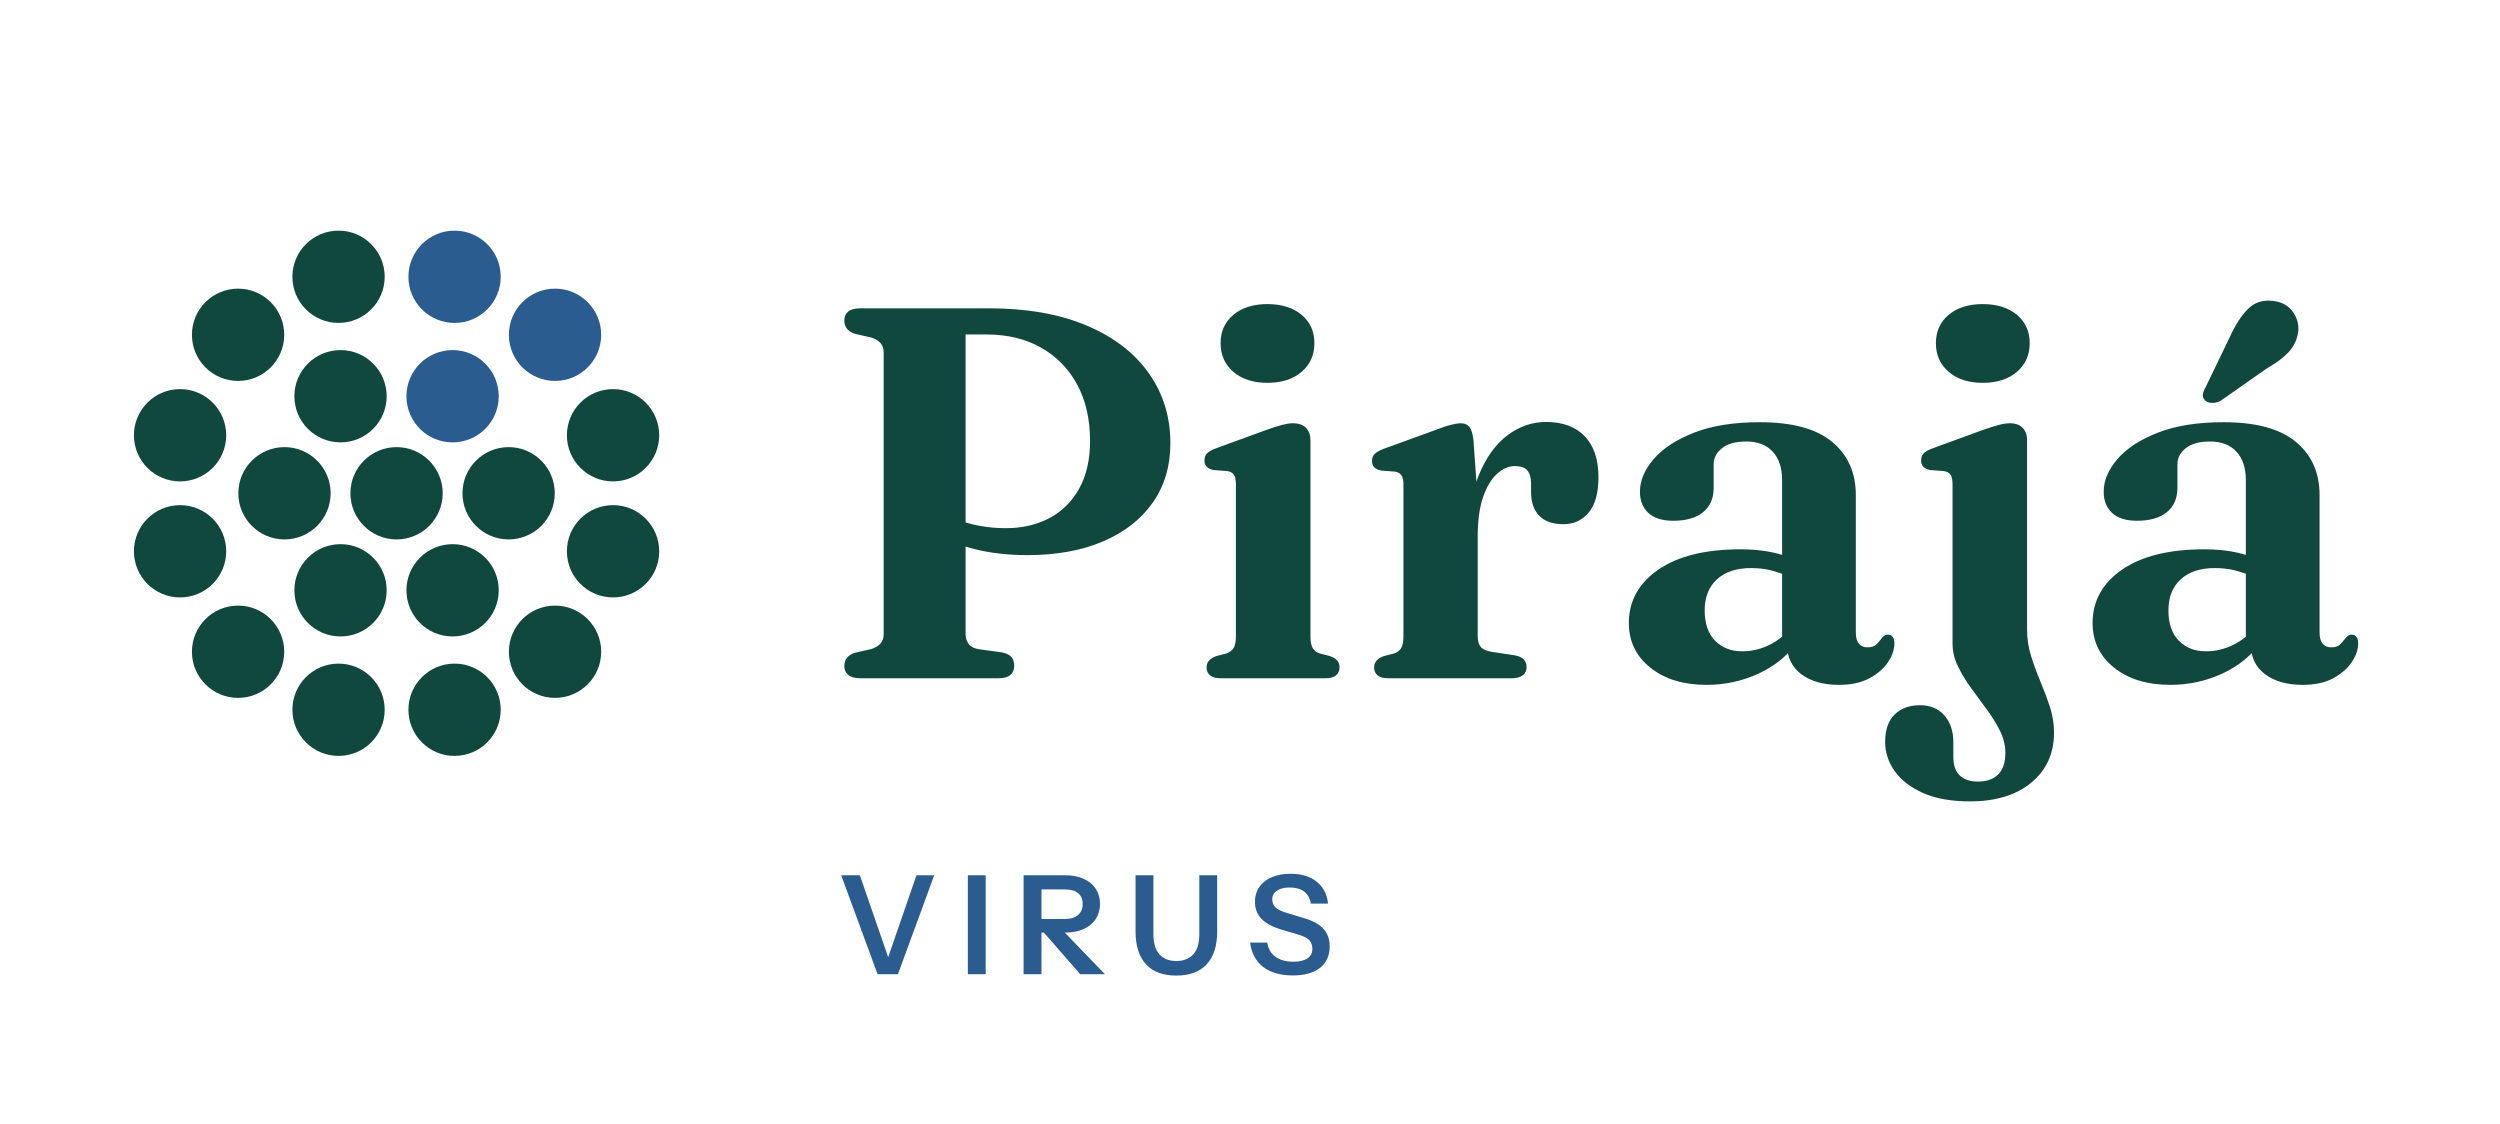
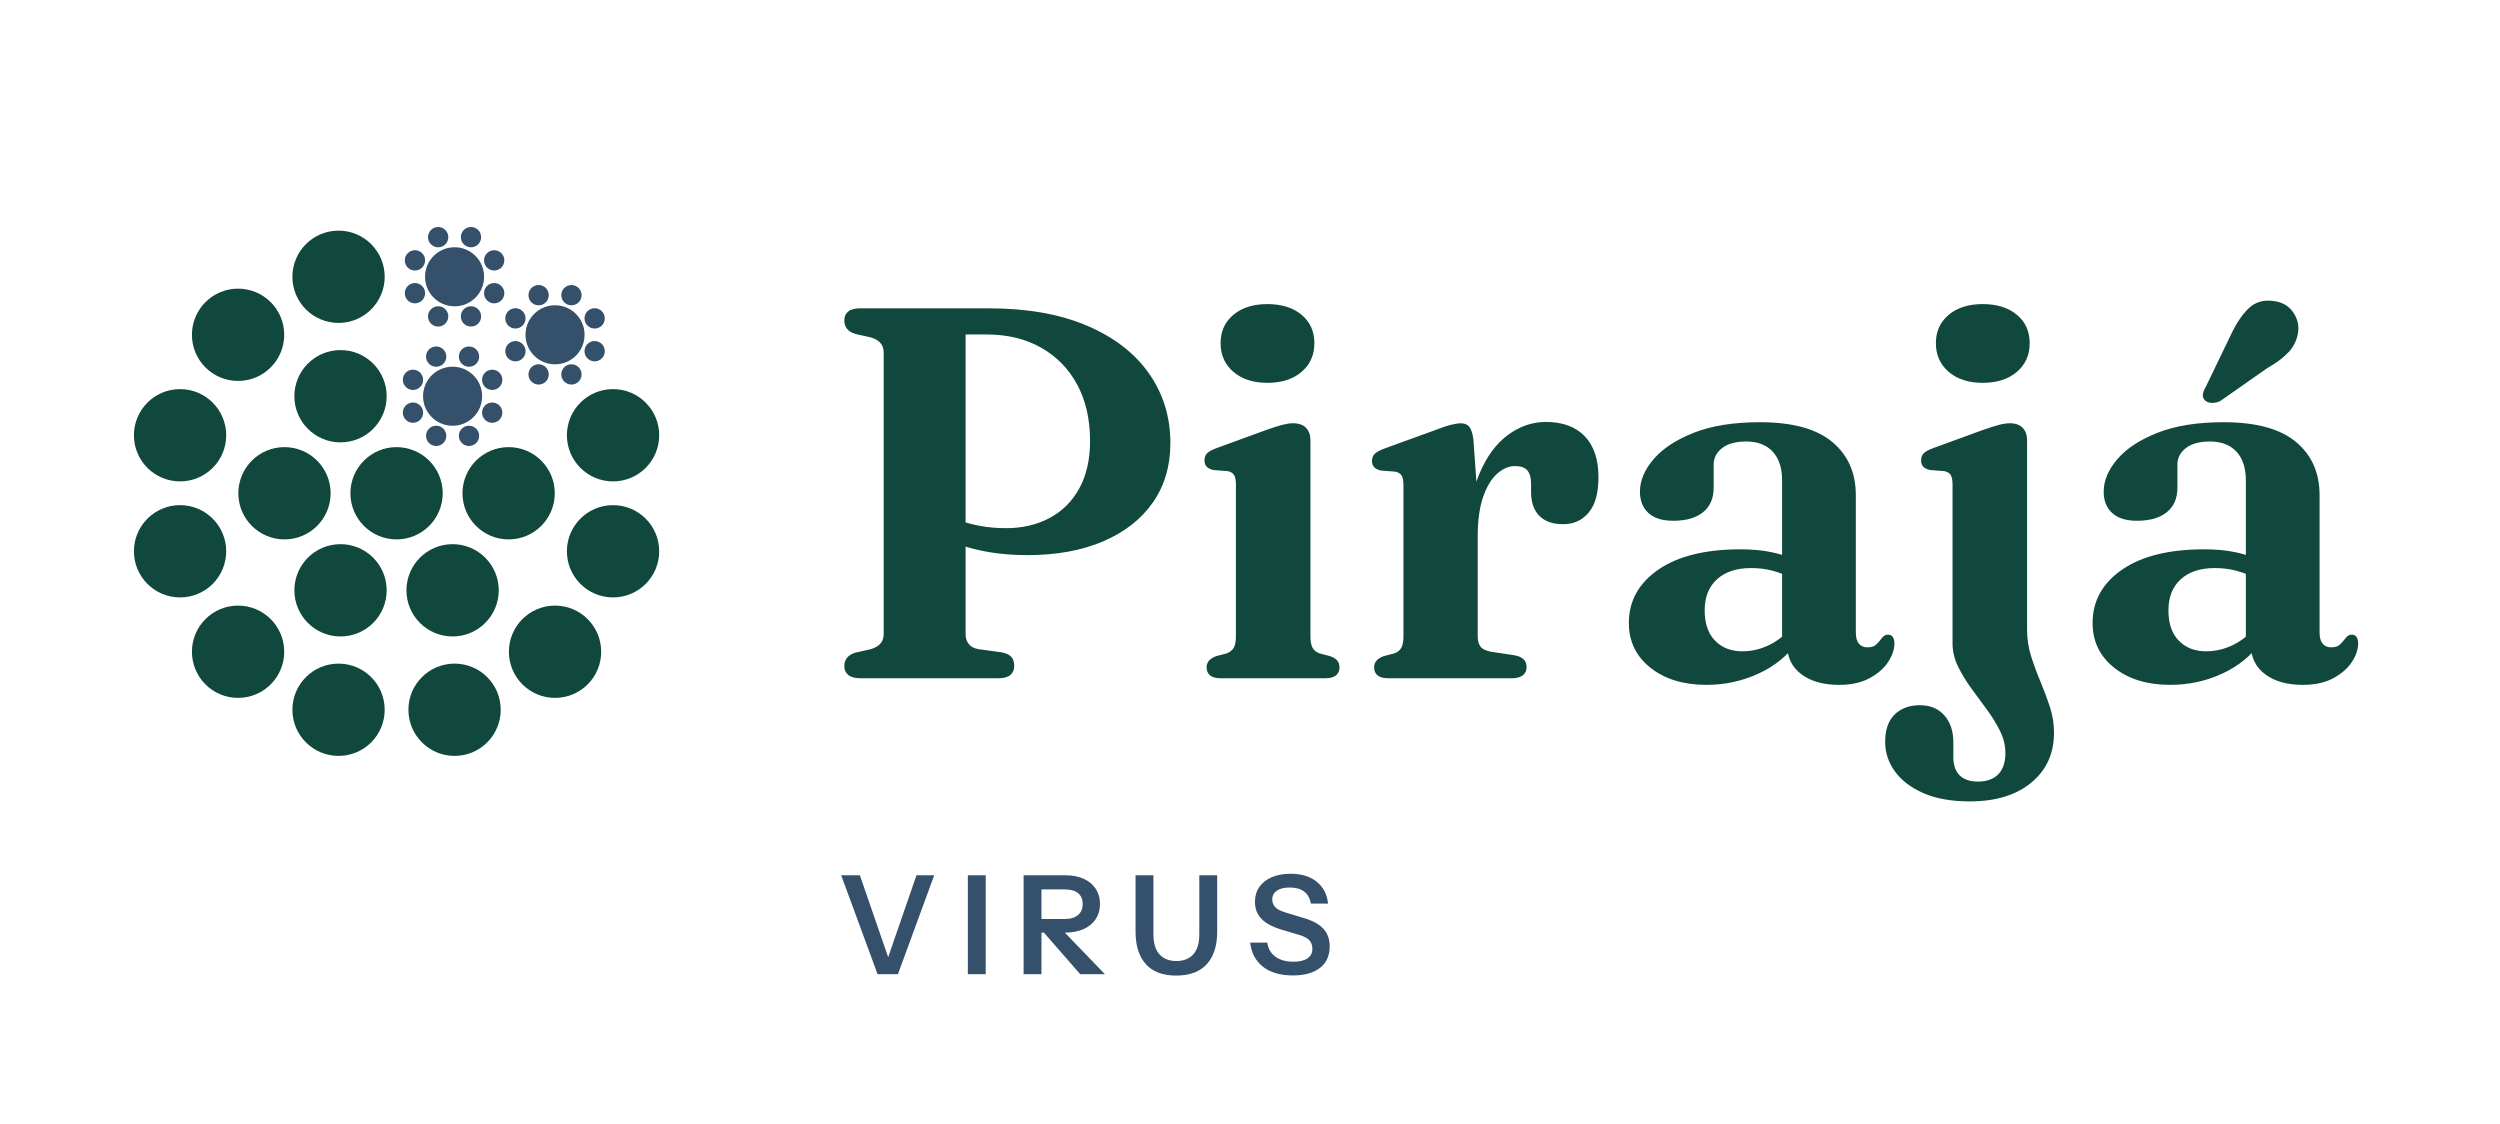
<svg xmlns="http://www.w3.org/2000/svg" viewBox="-25.34 -128.34 473.05 212.68">
  <g transform="translate(0.00 -84.70) scale(1.2474)">
    <circle cx="39.84" cy="39.84" r="7.00" fill="#11483D" />
-     <circle cx="48.34" cy="25.12" r="7.00" fill="#2B5C8F" />
+     <circle cx="48.34" cy="25.12" r="4.48" fill="#35506A" />
+     <circle cx="54.35" cy="27.61" r="1.54" fill="#35506A" />
+     <circle cx="50.83" cy="31.13" r="1.54" fill="#35506A" />
+     <circle cx="45.85" cy="31.13" r="1.54" fill="#35506A" />
+     <circle cx="42.33" cy="27.61" r="1.54" fill="#35506A" />
+     <circle cx="42.33" cy="22.63" r="1.54" fill="#35506A" />
+     <circle cx="45.85" cy="19.11" r="1.54" fill="#35506A" />
+     <circle cx="50.83" cy="19.11" r="1.54" fill="#35506A" />
+     <circle cx="54.35" cy="22.63" r="1.54" fill="#35506A" />
    <circle cx="56.84" cy="39.84" r="7.00" fill="#11483D" />
    <circle cx="48.34" cy="54.56" r="7.00" fill="#11483D" />
    <circle cx="31.34" cy="54.56" r="7.00" fill="#11483D" />
    <circle cx="22.84" cy="39.84" r="7.00" fill="#11483D" />
    <circle cx="31.34" cy="25.12" r="7.00" fill="#11483D" />
-     <circle cx="48.64" cy="7.00" r="7.00" fill="#2B5C8F" />
-     <circle cx="63.88" cy="15.80" r="7.00" fill="#2B5C8F" />
+     <circle cx="48.64" cy="7.00" r="4.48" fill="#35506A" />
+     <circle cx="54.65" cy="9.49" r="1.54" fill="#35506A" />
+     <circle cx="51.13" cy="13.01" r="1.54" fill="#35506A" />
+     <circle cx="46.15" cy="13.01" r="1.54" fill="#35506A" />
+     <circle cx="42.63" cy="9.49" r="1.54" fill="#35506A" />
+     <circle cx="42.63" cy="4.51" r="1.54" fill="#35506A" />
+     <circle cx="46.15" cy="0.99" r="1.54" fill="#35506A" />
+     <circle cx="51.13" cy="0.99" r="1.54" fill="#35506A" />
+     <circle cx="54.65" cy="4.51" r="1.54" fill="#35506A" />
+     <circle cx="63.88" cy="15.80" r="4.48" fill="#35506A" />
+     <circle cx="69.89" cy="18.29" r="1.54" fill="#35506A" />
+     <circle cx="66.37" cy="21.81" r="1.54" fill="#35506A" />
+     <circle cx="61.39" cy="21.81" r="1.54" fill="#35506A" />
+     <circle cx="57.87" cy="18.29" r="1.54" fill="#35506A" />
+     <circle cx="57.87" cy="13.31" r="1.54" fill="#35506A" />
+     <circle cx="61.39" cy="9.79" r="1.54" fill="#35506A" />
+     <circle cx="66.37" cy="9.79" r="1.54" fill="#35506A" />
+     <circle cx="69.89" cy="13.31" r="1.54" fill="#35506A" />
    <circle cx="72.68" cy="31.04" r="7.00" fill="#11483D" />
    <circle cx="72.68" cy="48.64" r="7.00" fill="#11483D" />
    <circle cx="63.88" cy="63.88" r="7.00" fill="#11483D" />
    <circle cx="48.64" cy="72.68" r="7.00" fill="#11483D" />
    <circle cx="31.04" cy="72.68" r="7.00" fill="#11483D" />
    <circle cx="15.80" cy="63.88" r="7.00" fill="#11483D" />
    <circle cx="7.00" cy="48.64" r="7.00" fill="#11483D" />
    <circle cx="7.00" cy="31.04" r="7.00" fill="#11483D" />
    <circle cx="15.80" cy="15.80" r="7.00" fill="#11483D" />
    <circle cx="31.04" cy="7.00" r="7.00" fill="#11483D" />
  </g>
  <g transform="translate(129.22 0)">
    <path d="M66.9 -44.5Q66.9 -38.0 63.575 -33.25Q60.25 -28.5 54.175 -25.9Q48.1 -23.3 39.85 -23.3Q34.35 -23.3 29.8 -24.45Q25.25 -25.6 21.85 -27.7L22.55 -32.15Q24.35 -30.9 26.45 -30.075Q28.55 -29.25 30.9 -28.825Q33.25 -28.4 35.8 -28.4Q40.4 -28.4 44.0 -30.3Q47.6 -32.2 49.65 -35.9Q51.7 -39.6 51.7 -44.9Q51.7 -51.05 49.275 -55.55Q46.85 -60.05 42.45 -62.55Q38.05 -65.05 32.1 -65.05H28.15V-8.35Q28.15 -7.25 28.75 -6.475Q29.35 -5.7 30.65 -5.5L35.0 -4.9Q36.25 -4.65 36.8 -4.05Q37.35 -3.45 37.35 -2.3Q37.35 -1.25 36.625 -0.625Q35.9 0.0 34.35 0.0H8.25Q6.7 0.0 5.95 -0.625Q5.2 -1.25 5.2 -2.3Q5.2 -4.2 7.3 -4.85L10.2 -5.5Q11.4 -5.85 12.025 -6.55Q12.65 -7.25 12.65 -8.35V-61.65Q12.65 -62.75 12.025 -63.45Q11.4 -64.15 10.2 -64.5L7.3 -65.15Q5.2 -65.8 5.2 -67.7Q5.2 -68.8 5.95 -69.4Q6.7 -70.0 8.25 -70.0H32.5Q43.4 -70.0 51.1 -66.725Q58.8 -63.45 62.85 -57.675Q66.9 -51.9 66.9 -44.5ZM93.4 -45.1V-8.0Q93.4 -6.45 93.825 -5.725Q94.25 -5.0 95.15 -4.7L97.05 -4.2Q98.0 -3.9 98.45 -3.375Q98.9 -2.85 98.9 -2.05Q98.9 -1.1 98.25 -0.55Q97.6 0.0 96.15 0.0H76.45Q75.05 0.0 74.4 -0.55Q73.75 -1.1 73.75 -2.05Q73.75 -2.8 74.2 -3.325Q74.65 -3.85 75.6 -4.2L77.55 -4.7Q78.45 -5.05 78.875 -5.75Q79.3 -6.45 79.3 -8.0V-36.65Q79.3 -37.95 78.925 -38.5Q78.55 -39.05 77.7 -39.2L75.05 -39.4Q74.15 -39.6 73.75 -40.05Q73.35 -40.5 73.35 -41.2Q73.35 -42.05 73.825 -42.55Q74.3 -43.05 75.65 -43.55L84.95 -46.95Q86.9 -47.65 88.075 -47.95Q89.25 -48.25 90.05 -48.25Q91.75 -48.25 92.575 -47.375Q93.4 -46.5 93.4 -45.1ZM85.25 -55.9Q81.25 -55.9 78.825 -57.975Q76.4 -60.05 76.4 -63.4Q76.4 -66.75 78.825 -68.775Q81.25 -70.8 85.25 -70.8Q89.3 -70.8 91.725 -68.775Q94.15 -66.75 94.15 -63.4Q94.15 -60.05 91.725 -57.975Q89.3 -55.9 85.25 -55.9ZM123.3 -26.5Q123.3 -33.75 125.35 -38.65Q127.4 -43.55 130.75 -46.025Q134.1 -48.5 137.95 -48.5Q142.7 -48.5 145.3 -45.8Q147.9 -43.1 147.9 -38.05Q147.9 -33.55 146.05 -31.35Q144.2 -29.15 141.25 -29.15Q138.25 -29.15 136.7 -30.75Q135.15 -32.35 135.15 -35.2V-37.0Q135.1 -38.6 134.4 -39.375Q133.7 -40.15 132.1 -40.15Q130.35 -40.15 128.725 -38.7Q127.1 -37.25 126.075 -34.3Q125.05 -31.35 125.05 -26.75ZM124.25 -45.05 125.05 -33.7V-8.05Q125.05 -6.6 125.625 -5.925Q126.2 -5.25 127.7 -5.0L132.0 -4.35Q133.15 -4.15 133.725 -3.6Q134.3 -3.05 134.3 -2.1Q134.3 -1.1 133.575 -0.55Q132.85 0.0 131.5 0.0H108.15Q106.75 0.0 106.1 -0.55Q105.45 -1.1 105.45 -2.05Q105.45 -2.8 105.9 -3.325Q106.35 -3.85 107.3 -4.2L109.25 -4.7Q110.15 -5.0 110.575 -5.725Q111.0 -6.45 111.0 -8.0V-36.55Q111.0 -37.85 110.625 -38.4Q110.25 -38.95 109.4 -39.1L106.75 -39.3Q105.85 -39.5 105.45 -39.95Q105.05 -40.4 105.05 -41.1Q105.05 -41.95 105.55 -42.45Q106.05 -42.95 107.35 -43.45L116.45 -46.75Q118.9 -47.7 120.05 -47.975Q121.2 -48.25 121.85 -48.25Q122.95 -48.25 123.5 -47.525Q124.05 -46.8 124.25 -45.05ZM183.6 -6.35V-7.4L182.65 -7.6V-37.45Q182.65 -40.95 180.875 -42.875Q179.1 -44.8 175.85 -44.8Q172.9 -44.8 171.3 -43.55Q169.7 -42.3 169.7 -40.45V-36.05Q169.7 -33.05 167.7 -31.425Q165.7 -29.8 162.05 -29.8Q158.95 -29.8 157.35 -31.275Q155.75 -32.75 155.75 -35.3Q155.75 -38.45 158.35 -41.475Q160.95 -44.5 166.0 -46.475Q171.05 -48.45 178.45 -48.45Q187.65 -48.45 192.125 -44.725Q196.6 -41.0 196.6 -34.65V-8.65Q196.6 -7.25 197.175 -6.55Q197.75 -5.85 198.8 -5.85Q199.9 -5.85 200.45 -6.375Q201.0 -6.9 201.4 -7.45Q201.65 -7.8 201.95 -8.025Q202.25 -8.25 202.7 -8.25Q203.3 -8.25 203.6 -7.8Q203.9 -7.35 203.9 -6.6Q203.9 -4.9 202.725 -3.1Q201.55 -1.3 199.225 -0.025Q196.9 1.25 193.4 1.25Q188.95 1.25 186.275 -0.775Q183.6 -2.8 183.6 -6.35ZM153.65 -10.45Q153.65 -16.7 159.225 -20.55Q164.8 -24.4 174.8 -24.4Q178.05 -24.4 180.675 -23.85Q183.3 -23.3 185.2 -22.35L184.1 -19.15Q182.4 -19.95 180.625 -20.4Q178.85 -20.85 176.8 -20.85Q172.65 -20.85 170.325 -18.725Q168.0 -16.6 168.0 -12.85Q168.0 -9.1 169.975 -7.1Q171.95 -5.1 175.1 -5.1Q177.8 -5.1 180.275 -6.325Q182.75 -7.55 184.45 -9.75L185.55 -6.9Q182.8 -3.0 178.175 -0.875Q173.55 1.25 168.35 1.25Q161.8 1.25 157.725 -2.0Q153.65 -5.25 153.65 -10.45ZM229.0 -9.25Q229.0 -6.6 229.775 -4.15Q230.55 -1.7 231.55 0.675Q232.55 3.05 233.325 5.425Q234.1 7.8 234.1 10.3Q234.1 16.2 229.8 19.75Q225.5 23.3 218.2 23.3Q212.9 23.3 209.35 21.725Q205.8 20.15 203.975 17.6Q202.15 15.05 202.15 12.05Q202.15 8.6 203.95 6.85Q205.75 5.1 208.75 5.1Q211.65 5.1 213.35 7.025Q215.05 8.95 215.05 12.1V14.9Q215.05 17.2 216.25 18.375Q217.45 19.55 219.7 19.55Q222.2 19.55 223.55 18.175Q224.9 16.8 224.9 14.15Q224.9 12.0 223.875 9.95Q222.85 7.9 221.375 5.9Q219.9 3.9 218.425 1.875Q216.95 -0.15 215.925 -2.25Q214.9 -4.35 214.9 -6.6V-36.65Q214.9 -37.95 214.525 -38.5Q214.15 -39.05 213.3 -39.2L210.65 -39.4Q209.75 -39.6 209.35 -40.05Q208.95 -40.5 208.95 -41.2Q208.95 -42.05 209.425 -42.55Q209.9 -43.05 211.25 -43.55L220.55 -46.95Q222.55 -47.65 223.7 -47.95Q224.85 -48.25 225.75 -48.25Q227.35 -48.25 228.175 -47.375Q229.0 -46.5 229.0 -45.1ZM220.6 -55.9Q216.6 -55.9 214.175 -57.975Q211.75 -60.05 211.75 -63.4Q211.75 -66.75 214.175 -68.775Q216.6 -70.8 220.6 -70.8Q224.65 -70.8 227.075 -68.775Q229.5 -66.75 229.5 -63.4Q229.5 -60.05 227.075 -57.975Q224.65 -55.9 220.6 -55.9ZM271.35 -6.35V-7.4L270.4 -7.6V-37.45Q270.4 -40.95 268.625 -42.875Q266.85 -44.8 263.6 -44.8Q260.65 -44.8 259.05 -43.55Q257.45 -42.3 257.45 -40.45V-36.05Q257.45 -33.05 255.45 -31.425Q253.45 -29.8 249.8 -29.8Q246.7 -29.8 245.1 -31.275Q243.5 -32.75 243.5 -35.3Q243.5 -38.45 246.1 -41.475Q248.7 -44.5 253.75 -46.475Q258.8 -48.45 266.2 -48.45Q275.4 -48.45 279.875 -44.725Q284.35 -41.0 284.35 -34.65V-8.65Q284.35 -7.25 284.925 -6.55Q285.5 -5.85 286.55 -5.85Q287.65 -5.85 288.2 -6.375Q288.75 -6.9 289.15 -7.45Q289.4 -7.8 289.7 -8.025Q290.0 -8.25 290.45 -8.25Q291.05 -8.25 291.35 -7.8Q291.65 -7.35 291.65 -6.6Q291.65 -4.9 290.475 -3.1Q289.3 -1.3 286.975 -0.025Q284.65 1.25 281.15 1.25Q276.7 1.25 274.025 -0.775Q271.35 -2.8 271.35 -6.35ZM241.4 -10.45Q241.4 -16.7 246.975 -20.55Q252.55 -24.4 262.55 -24.4Q265.8 -24.4 268.425 -23.85Q271.05 -23.3 272.95 -22.35L271.85 -19.15Q270.15 -19.95 268.375 -20.4Q266.6 -20.85 264.55 -20.85Q260.4 -20.85 258.075 -18.725Q255.75 -16.6 255.75 -12.85Q255.75 -9.1 257.725 -7.1Q259.7 -5.1 262.85 -5.1Q265.55 -5.1 268.025 -6.325Q270.5 -7.55 272.2 -9.75L273.3 -6.9Q270.55 -3.0 265.925 -0.875Q261.3 1.25 256.1 1.25Q249.55 1.25 245.475 -2.0Q241.4 -5.25 241.4 -10.45ZM267.5 -64.85Q269.0 -68.1 270.85 -69.925Q272.7 -71.75 275.55 -71.4Q278.05 -71.1 279.3 -69.325Q280.55 -67.55 280.3 -65.55Q280.0 -63.35 278.525 -61.75Q277.05 -60.15 274.4 -58.65L265.55 -52.45Q264.8 -52.1 264.025 -52.1Q263.25 -52.1 262.7 -52.55Q262.15 -53.1 262.275 -53.775Q262.4 -54.45 262.8 -55.1Z" fill="#11483D" />
  </g>
-   <path d="M7.618 0.0 0.728 -18.72H4.264L9.906 -2.392H9.334L14.976 -18.72H18.33L11.466 0.0ZM24.695 0.0V-18.72H28.075V0.0ZM35.246 0.0V-18.72H43.15Q45.152 -18.72 46.634 -18.044Q48.116 -17.368 48.909 -16.146Q49.702 -14.924 49.702 -13.286Q49.702 -11.674 48.909 -10.452Q48.116 -9.23 46.634 -8.554Q45.152 -7.878 43.15 -7.878H37.898V-10.452H43.046Q44.684 -10.452 45.555 -11.206Q46.426 -11.96 46.426 -13.286Q46.426 -14.612 45.568 -15.327Q44.71 -16.042 43.046 -16.042H38.626V0.0ZM45.958 0.0 37.612 -9.568H41.408L50.638 0.0ZM64.126 0.26Q60.33 0.26 58.38 -1.898Q56.43 -4.056 56.43 -8.086V-18.72H59.81V-7.592Q59.81 -5.018 60.954 -3.757Q62.098 -2.496 64.152 -2.496Q66.206 -2.496 67.35 -3.757Q68.494 -5.018 68.494 -7.566V-18.72H71.874V-8.06Q71.874 -4.056 69.911 -1.898Q67.948 0.26 64.126 0.26ZM86.195 0.234Q82.659 0.234 80.566 -1.391Q78.473 -3.016 78.109 -5.98H81.359Q81.593 -4.264 82.893 -3.315Q84.193 -2.366 86.299 -2.366Q88.041 -2.366 88.964 -3.003Q89.887 -3.64 89.887 -4.784Q89.887 -5.798 89.315 -6.422Q88.743 -7.046 87.391 -7.436L84.011 -8.45Q81.437 -9.23 80.228 -10.504Q79.019 -11.778 79.019 -13.702Q79.019 -15.314 79.851 -16.51Q80.683 -17.706 82.204 -18.356Q83.725 -19.006 85.753 -19.006Q88.873 -19.006 90.732 -17.485Q92.591 -15.964 92.851 -13.364H89.601Q89.315 -14.924 88.301 -15.665Q87.287 -16.406 85.571 -16.406Q84.063 -16.406 83.179 -15.808Q82.295 -15.21 82.295 -14.17Q82.295 -13.312 82.828 -12.714Q83.361 -12.116 84.817 -11.674L88.249 -10.634Q90.823 -9.88 91.993 -8.58Q93.163 -7.28 93.163 -5.278Q93.163 -2.626 91.33 -1.196Q89.497 0.234 86.195 0.234Z" fill="#2B5C8F" transform="translate(133.10 56.00)" />
+   <path d="M7.618 0.0 0.728 -18.72H4.264L9.906 -2.392H9.334L14.976 -18.72H18.33L11.466 0.0ZM24.695 0.0V-18.72H28.075V0.0ZM35.246 0.0V-18.72H43.15Q45.152 -18.72 46.634 -18.044Q48.116 -17.368 48.909 -16.146Q49.702 -14.924 49.702 -13.286Q49.702 -11.674 48.909 -10.452Q48.116 -9.23 46.634 -8.554Q45.152 -7.878 43.15 -7.878H37.898V-10.452H43.046Q44.684 -10.452 45.555 -11.206Q46.426 -11.96 46.426 -13.286Q46.426 -14.612 45.568 -15.327Q44.71 -16.042 43.046 -16.042H38.626V0.0ZM45.958 0.0 37.612 -9.568H41.408L50.638 0.0ZM64.126 0.26Q60.33 0.26 58.38 -1.898Q56.43 -4.056 56.43 -8.086V-18.72H59.81V-7.592Q59.81 -5.018 60.954 -3.757Q62.098 -2.496 64.152 -2.496Q66.206 -2.496 67.35 -3.757Q68.494 -5.018 68.494 -7.566V-18.72H71.874V-8.06Q71.874 -4.056 69.911 -1.898Q67.948 0.26 64.126 0.26ZM86.195 0.234Q82.659 0.234 80.566 -1.391Q78.473 -3.016 78.109 -5.98H81.359Q81.593 -4.264 82.893 -3.315Q84.193 -2.366 86.299 -2.366Q88.041 -2.366 88.964 -3.003Q89.887 -3.64 89.887 -4.784Q89.887 -5.798 89.315 -6.422Q88.743 -7.046 87.391 -7.436L84.011 -8.45Q81.437 -9.23 80.228 -10.504Q79.019 -11.778 79.019 -13.702Q79.019 -15.314 79.851 -16.51Q80.683 -17.706 82.204 -18.356Q83.725 -19.006 85.753 -19.006Q88.873 -19.006 90.732 -17.485Q92.591 -15.964 92.851 -13.364H89.601Q89.315 -14.924 88.301 -15.665Q87.287 -16.406 85.571 -16.406Q84.063 -16.406 83.179 -15.808Q82.295 -15.21 82.295 -14.17Q82.295 -13.312 82.828 -12.714Q83.361 -12.116 84.817 -11.674L88.249 -10.634Q90.823 -9.88 91.993 -8.58Q93.163 -7.28 93.163 -5.278Q93.163 -2.626 91.33 -1.196Q89.497 0.234 86.195 0.234Z" fill="#35506A" transform="translate(133.10 56.00)" />
</svg>
